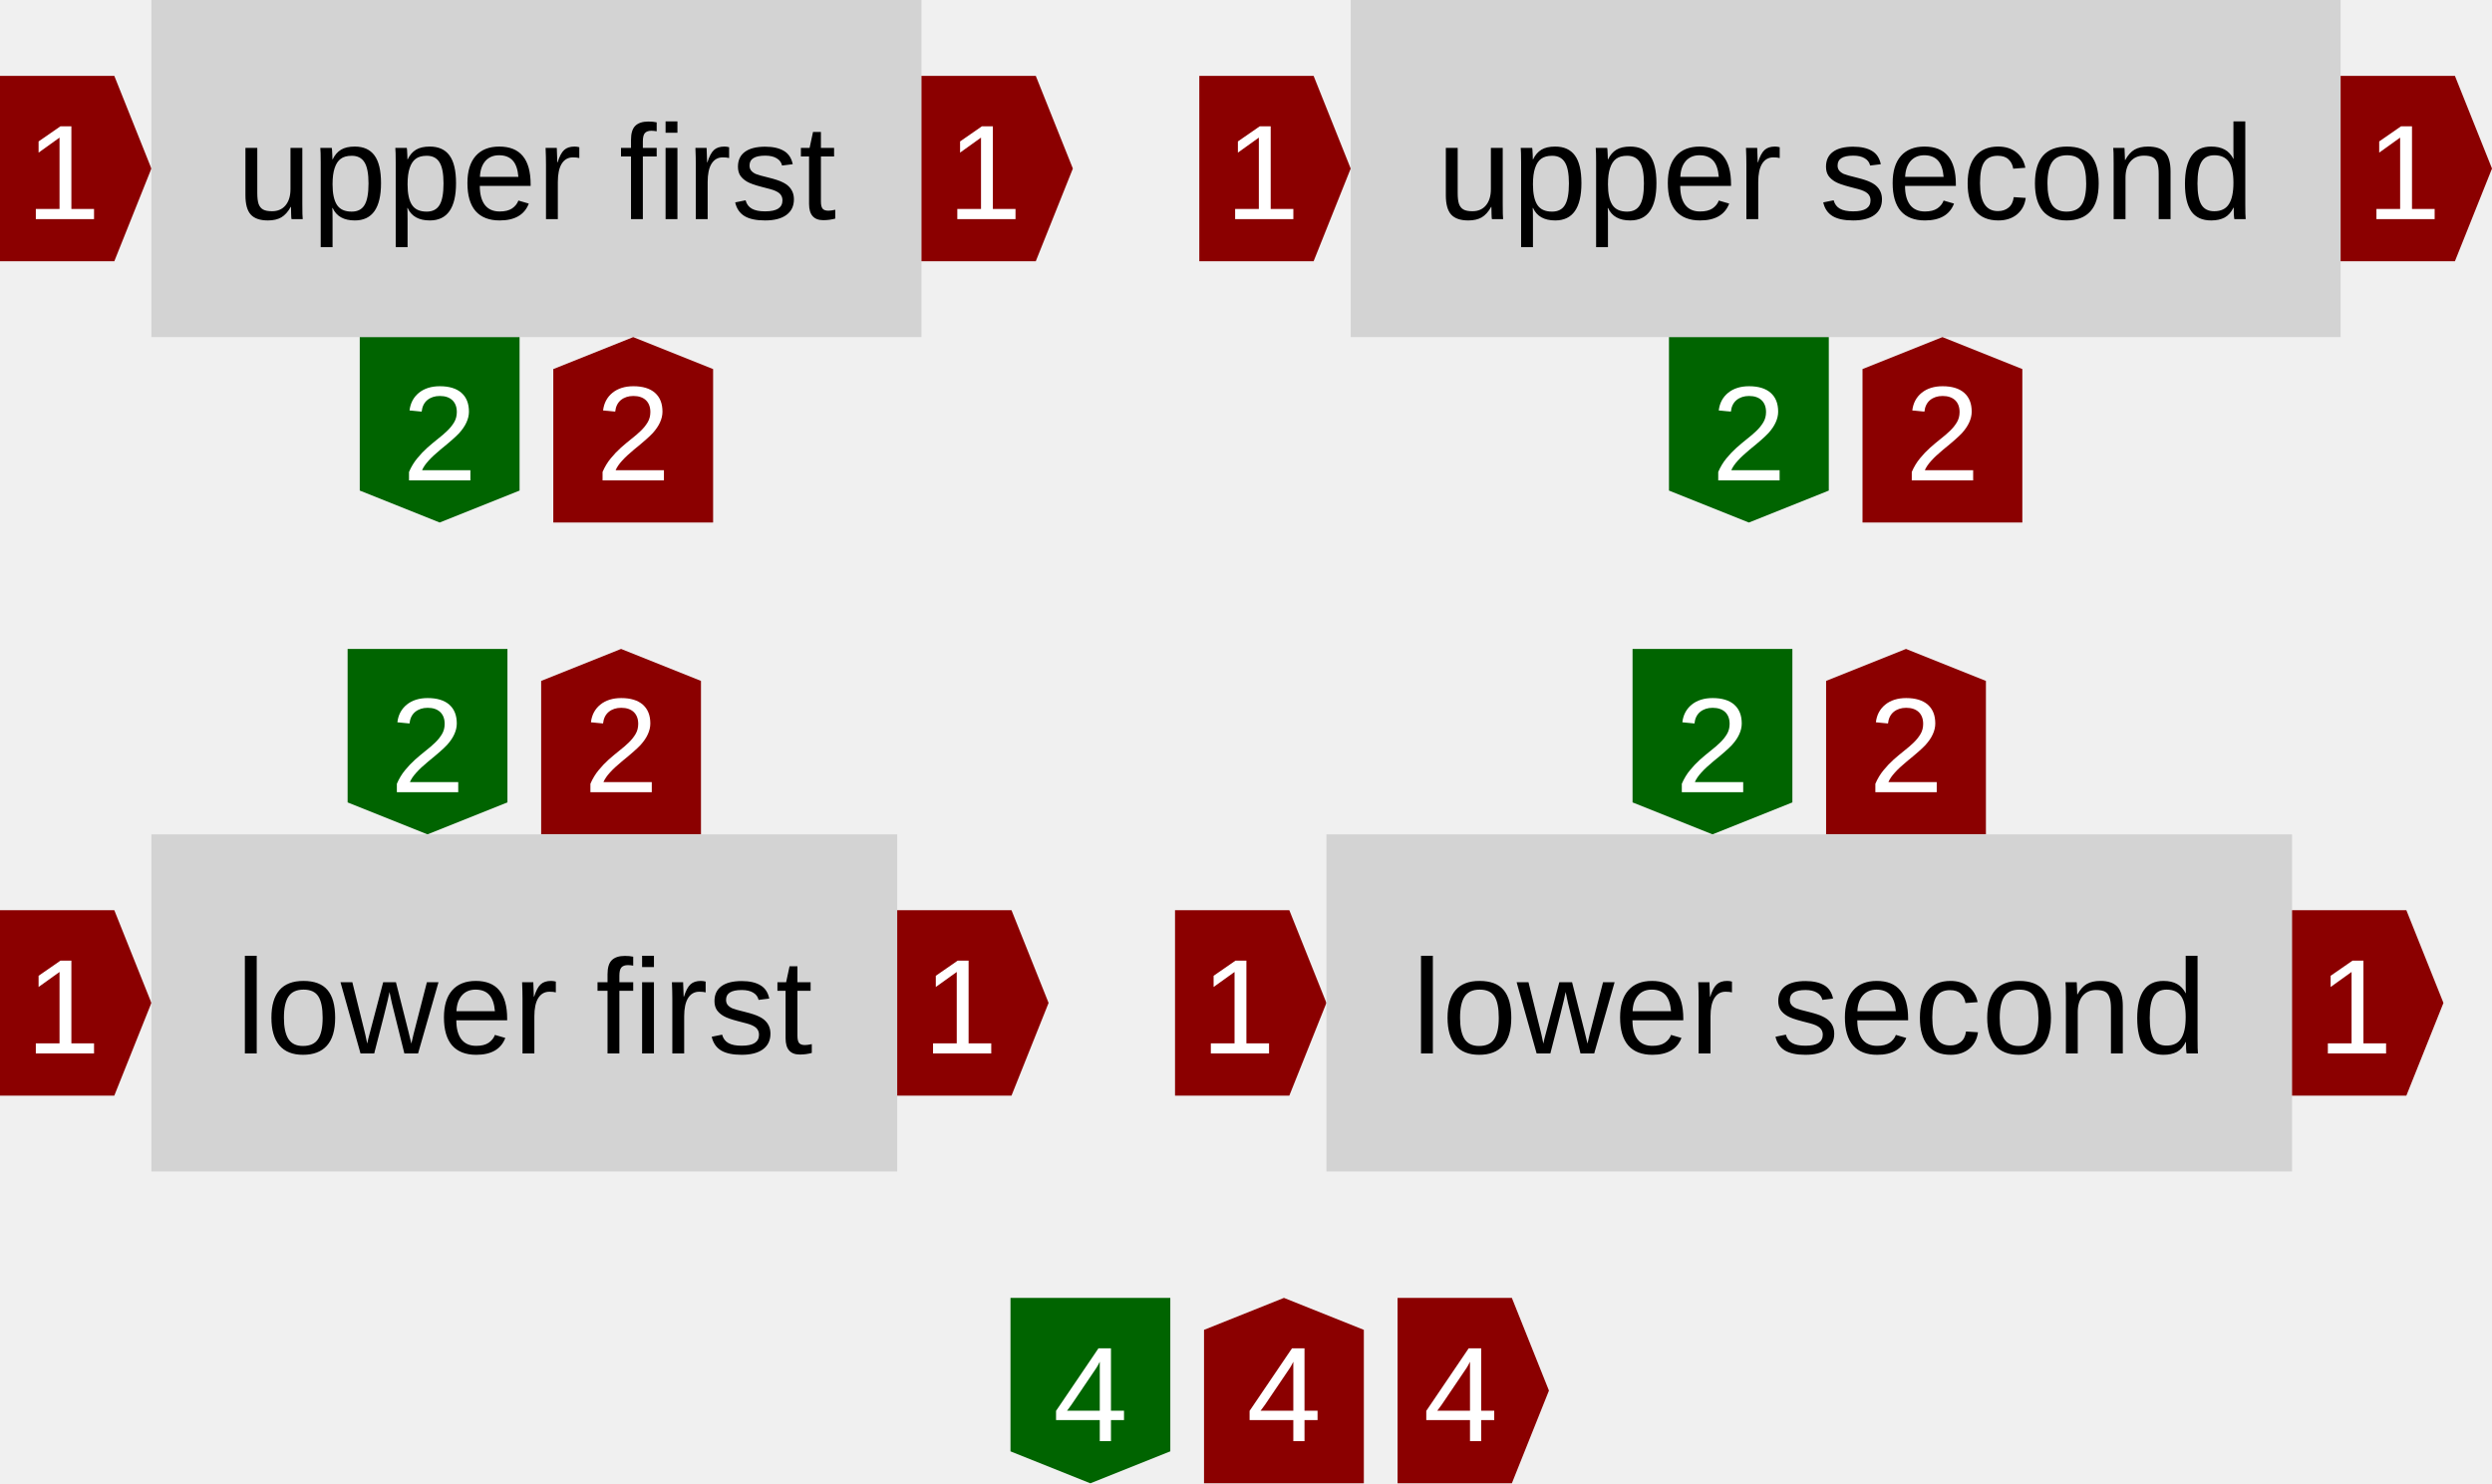
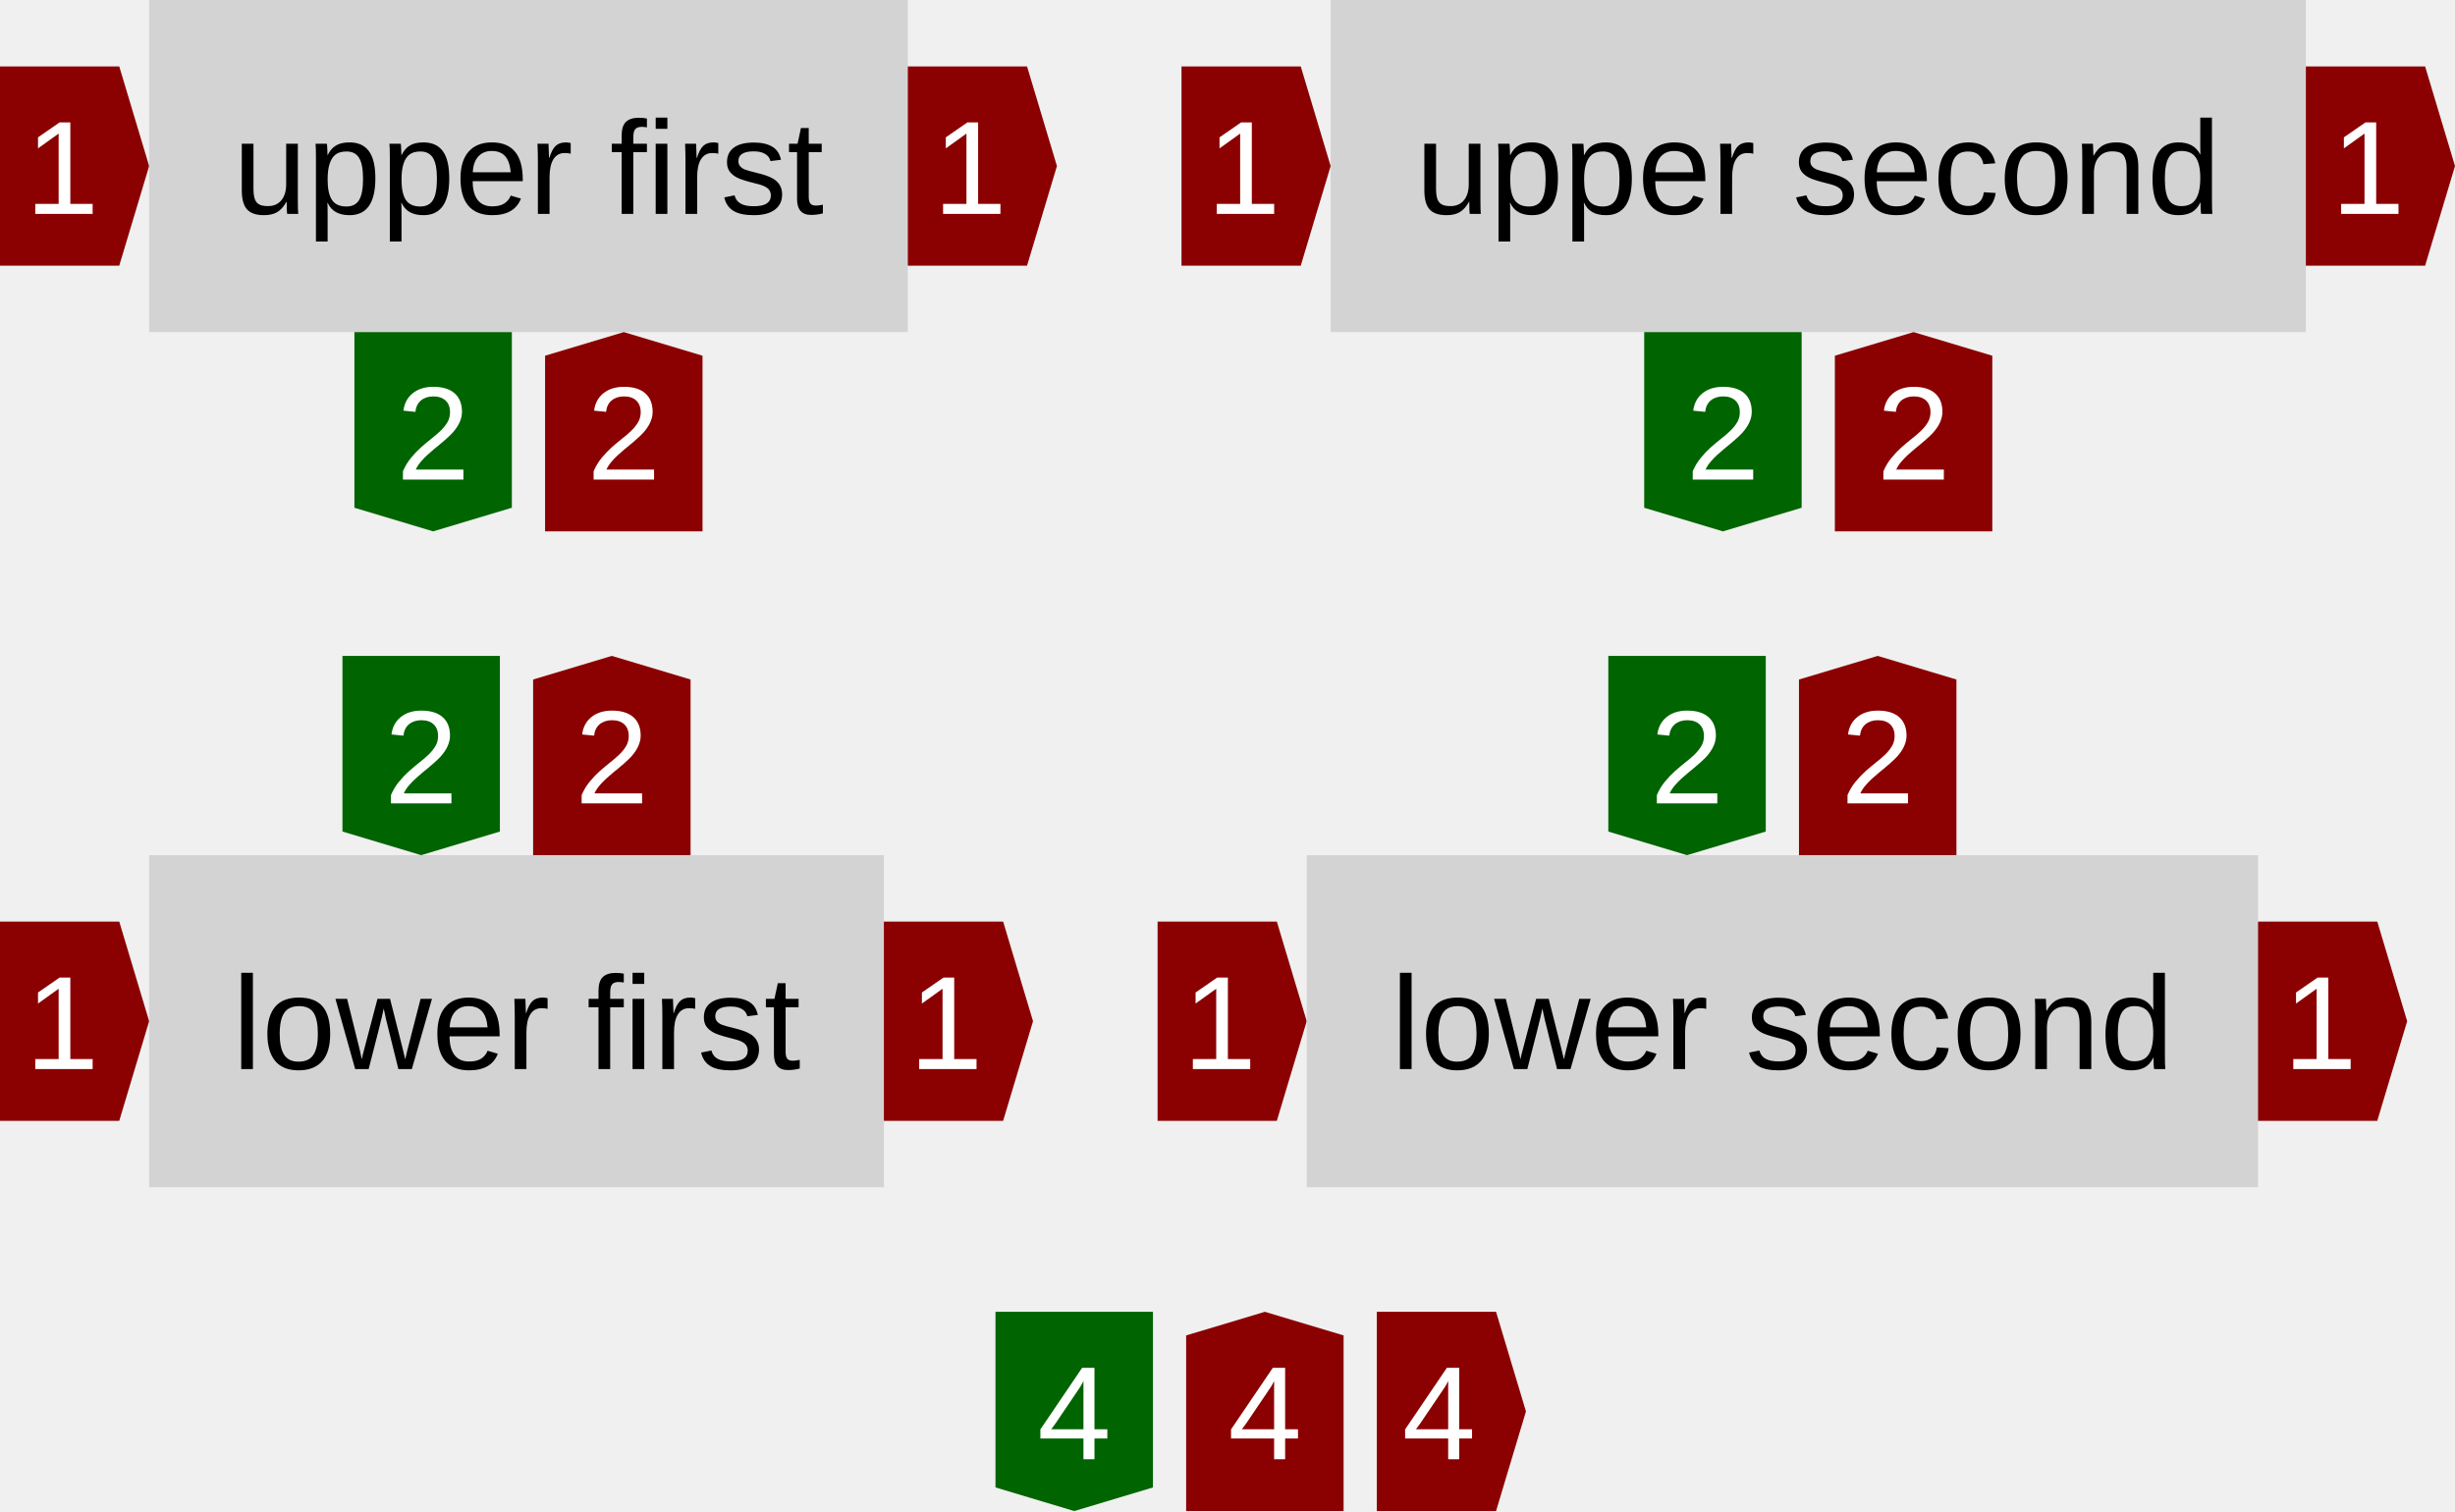
- <svg xmlns="http://www.w3.org/2000/svg" height="176" width="295.64">
+ <svg xmlns="http://www.w3.org/2000/svg" height="182" width="295.64">
  <defs>
    <style type="text/css">text{font-family:arial;font-size:16px;text-anchor:middle}g.item rect{fill:lightgray}g.item text{fill:black}g.dependency text{fill:white}</style>
  </defs>
  <symbol id="down-arrow" preserveAspectRatio="xMidYMax slice" viewBox="0,0,1,1">
-     <polygon fill="darkgreen" points="0,0.8 0,0 1,0 1,0.8 0.5,1" />
+     <polygon fill="darkgreen" points="0,0.85 0,0 1,0 1,0.85 0.5,1" />
  </symbol>
  <symbol id="right-arrow" preserveAspectRatio="xMaxYMid slice" viewBox="0,0,1,1">
-     <polygon fill="darkred" points="0.8,0 0,0 0,1 0.8,1 1,0.5" />
+     <polygon fill="darkred" points="0.85,0 0,0 0,1 0.85,1 1,0.5" />
  </symbol>
  <symbol id="up-arrow" preserveAspectRatio="xMidYMin slice" viewBox="0,0,1,1">
-     <polygon fill="darkred" points="0,0.2 0,1 1,1 1,0.2 0.5,0" />
+     <polygon fill="darkred" points="0,0.15 0,1 1,1 1,0.15 0.5,0" />
  </symbol>
  <g class="dependency">
-     <use href="#right-arrow" height="22" width="17.96" y="9" />
-     <text x="7.48" y="26">1</text>
+     <use href="#right-arrow" height="24" width="17.96" y="8" />
+     <text x="7.48" y="25.76">1</text>
  </g>
  <g class="item">
    <rect height="40" width="91.36" x="17.96" />
-     <text x="63.64" y="26">upper first</text>
+     <text x="63.64" y="25.76">upper first</text>
  </g>
  <g class="dependency">
-     <use href="#right-arrow" height="22" width="17.96" x="109.32" y="9" />
-     <text x="116.8" y="26">1</text>
+     <use href="#right-arrow" height="24" width="17.96" x="109.32" y="8" />
+     <text x="116.8" y="25.76">1</text>
  </g>
  <g class="dependency">
-     <use href="#down-arrow" height="22" width="18.96" x="42.68" y="40" />
-     <text x="52.16" y="57">2</text>
+     <use href="#down-arrow" height="24" width="18.96" x="42.68" y="40" />
+     <text x="52.16" y="57.76">2</text>
  </g>
  <g class="dependency">
-     <use href="#up-arrow" height="22" width="18.96" x="65.64" y="40" />
-     <text x="75.12" y="57">2</text>
+     <use href="#up-arrow" height="24" width="18.96" x="65.64" y="40" />
+     <text x="75.12" y="57.76">2</text>
  </g>
  <g class="dependency">
-     <use href="#right-arrow" height="22" width="17.96" x="142.28" y="9" />
-     <text x="149.76" y="26">1</text>
+     <use href="#right-arrow" height="24" width="17.96" x="142.28" y="8" />
+     <text x="149.76" y="25.76">1</text>
  </g>
  <g class="item">
    <rect height="40" width="117.44" x="160.24" />
-     <text x="218.96" y="26">upper second</text>
+     <text x="218.96" y="25.76">upper second</text>
  </g>
  <g class="dependency">
-     <use href="#right-arrow" height="22" width="17.96" x="277.68" y="9" />
-     <text x="285.16" y="26">1</text>
+     <use href="#right-arrow" height="24" width="17.96" x="277.68" y="8" />
+     <text x="285.16" y="25.76">1</text>
  </g>
  <g class="dependency">
-     <use href="#down-arrow" height="22" width="18.96" x="198" y="40" />
-     <text x="207.48" y="57">2</text>
+     <use href="#down-arrow" height="24" width="18.96" x="198" y="40" />
+     <text x="207.48" y="57.76">2</text>
  </g>
  <g class="dependency">
-     <use href="#up-arrow" height="22" width="18.96" x="220.96" y="40" />
-     <text x="230.44" y="57">2</text>
+     <use href="#up-arrow" height="24" width="18.96" x="220.96" y="40" />
+     <text x="230.44" y="57.76">2</text>
  </g>
  <g class="dependency">
-     <use href="#down-arrow" height="22" width="18.96" x="41.24" y="77" />
-     <text x="50.72" y="94">2</text>
+     <use href="#down-arrow" height="24" width="18.96" x="41.24" y="79" />
+     <text x="50.72" y="96.76">2</text>
  </g>
  <g class="dependency">
-     <use href="#up-arrow" height="22" width="18.96" x="64.2" y="77" />
-     <text x="73.68" y="94">2</text>
+     <use href="#up-arrow" height="24" width="18.96" x="64.2" y="79" />
+     <text x="73.68" y="96.76">2</text>
  </g>
  <g class="dependency">
-     <use href="#right-arrow" height="22" width="17.96" y="108" />
-     <text x="7.48" y="125">1</text>
+     <use href="#right-arrow" height="24" width="17.96" y="111" />
+     <text x="7.48" y="128.76">1</text>
  </g>
  <g class="item">
-     <rect height="40" width="88.48" x="17.96" y="99" />
-     <text x="62.2" y="125">lower first</text>
+     <rect height="40" width="88.48" x="17.96" y="103" />
+     <text x="62.2" y="128.76">lower first</text>
  </g>
  <g class="dependency">
-     <use href="#right-arrow" height="22" width="17.96" x="106.44" y="108" />
-     <text x="113.92" y="125">1</text>
+     <use href="#right-arrow" height="24" width="17.96" x="106.44" y="111" />
+     <text x="113.92" y="128.76">1</text>
  </g>
  <g class="dependency">
-     <use href="#down-arrow" height="22" width="18.96" x="193.68" y="77" />
-     <text x="203.16" y="94">2</text>
+     <use href="#down-arrow" height="24" width="18.96" x="193.68" y="79" />
+     <text x="203.16" y="96.76">2</text>
  </g>
  <g class="dependency">
-     <use href="#up-arrow" height="22" width="18.96" x="216.64" y="77" />
-     <text x="226.12" y="94">2</text>
+     <use href="#up-arrow" height="24" width="18.96" x="216.64" y="79" />
+     <text x="226.12" y="96.76">2</text>
  </g>
  <g class="dependency">
-     <use href="#right-arrow" height="22" width="17.96" x="139.4" y="108" />
-     <text x="146.88" y="125">1</text>
+     <use href="#right-arrow" height="24" width="17.96" x="139.4" y="111" />
+     <text x="146.88" y="128.76">1</text>
  </g>
  <g class="item">
-     <rect height="40" width="114.56" x="157.36" y="99" />
-     <text x="214.64" y="125">lower second</text>
+     <rect height="40" width="114.56" x="157.36" y="103" />
+     <text x="214.64" y="128.76">lower second</text>
  </g>
  <g class="dependency">
-     <use href="#right-arrow" height="22" width="17.96" x="271.92" y="108" />
-     <text x="279.4" y="125">1</text>
+     <use href="#right-arrow" height="24" width="17.96" x="271.92" y="111" />
+     <text x="279.4" y="128.76">1</text>
  </g>
  <g class="dependency">
-     <use href="#down-arrow" height="22" width="18.96" x="119.88" y="154" />
-     <text x="129.36" y="171">4</text>
+     <use href="#down-arrow" height="24" width="18.96" x="119.88" y="158" />
+     <text x="129.36" y="175.76">4</text>
  </g>
  <g class="dependency">
-     <use href="#up-arrow" height="22" width="18.96" x="142.84" y="154" />
-     <text x="152.32" y="171">4</text>
+     <use href="#up-arrow" height="24" width="18.96" x="142.84" y="158" />
+     <text x="152.32" y="175.76">4</text>
  </g>
  <g class="dependency">
-     <use href="#right-arrow" height="22" width="17.96" x="165.8" y="154" />
-     <text x="173.28" y="171">4</text>
+     <use href="#right-arrow" height="24" width="17.96" x="165.8" y="158" />
+     <text x="173.28" y="175.76">4</text>
  </g>
</svg>
